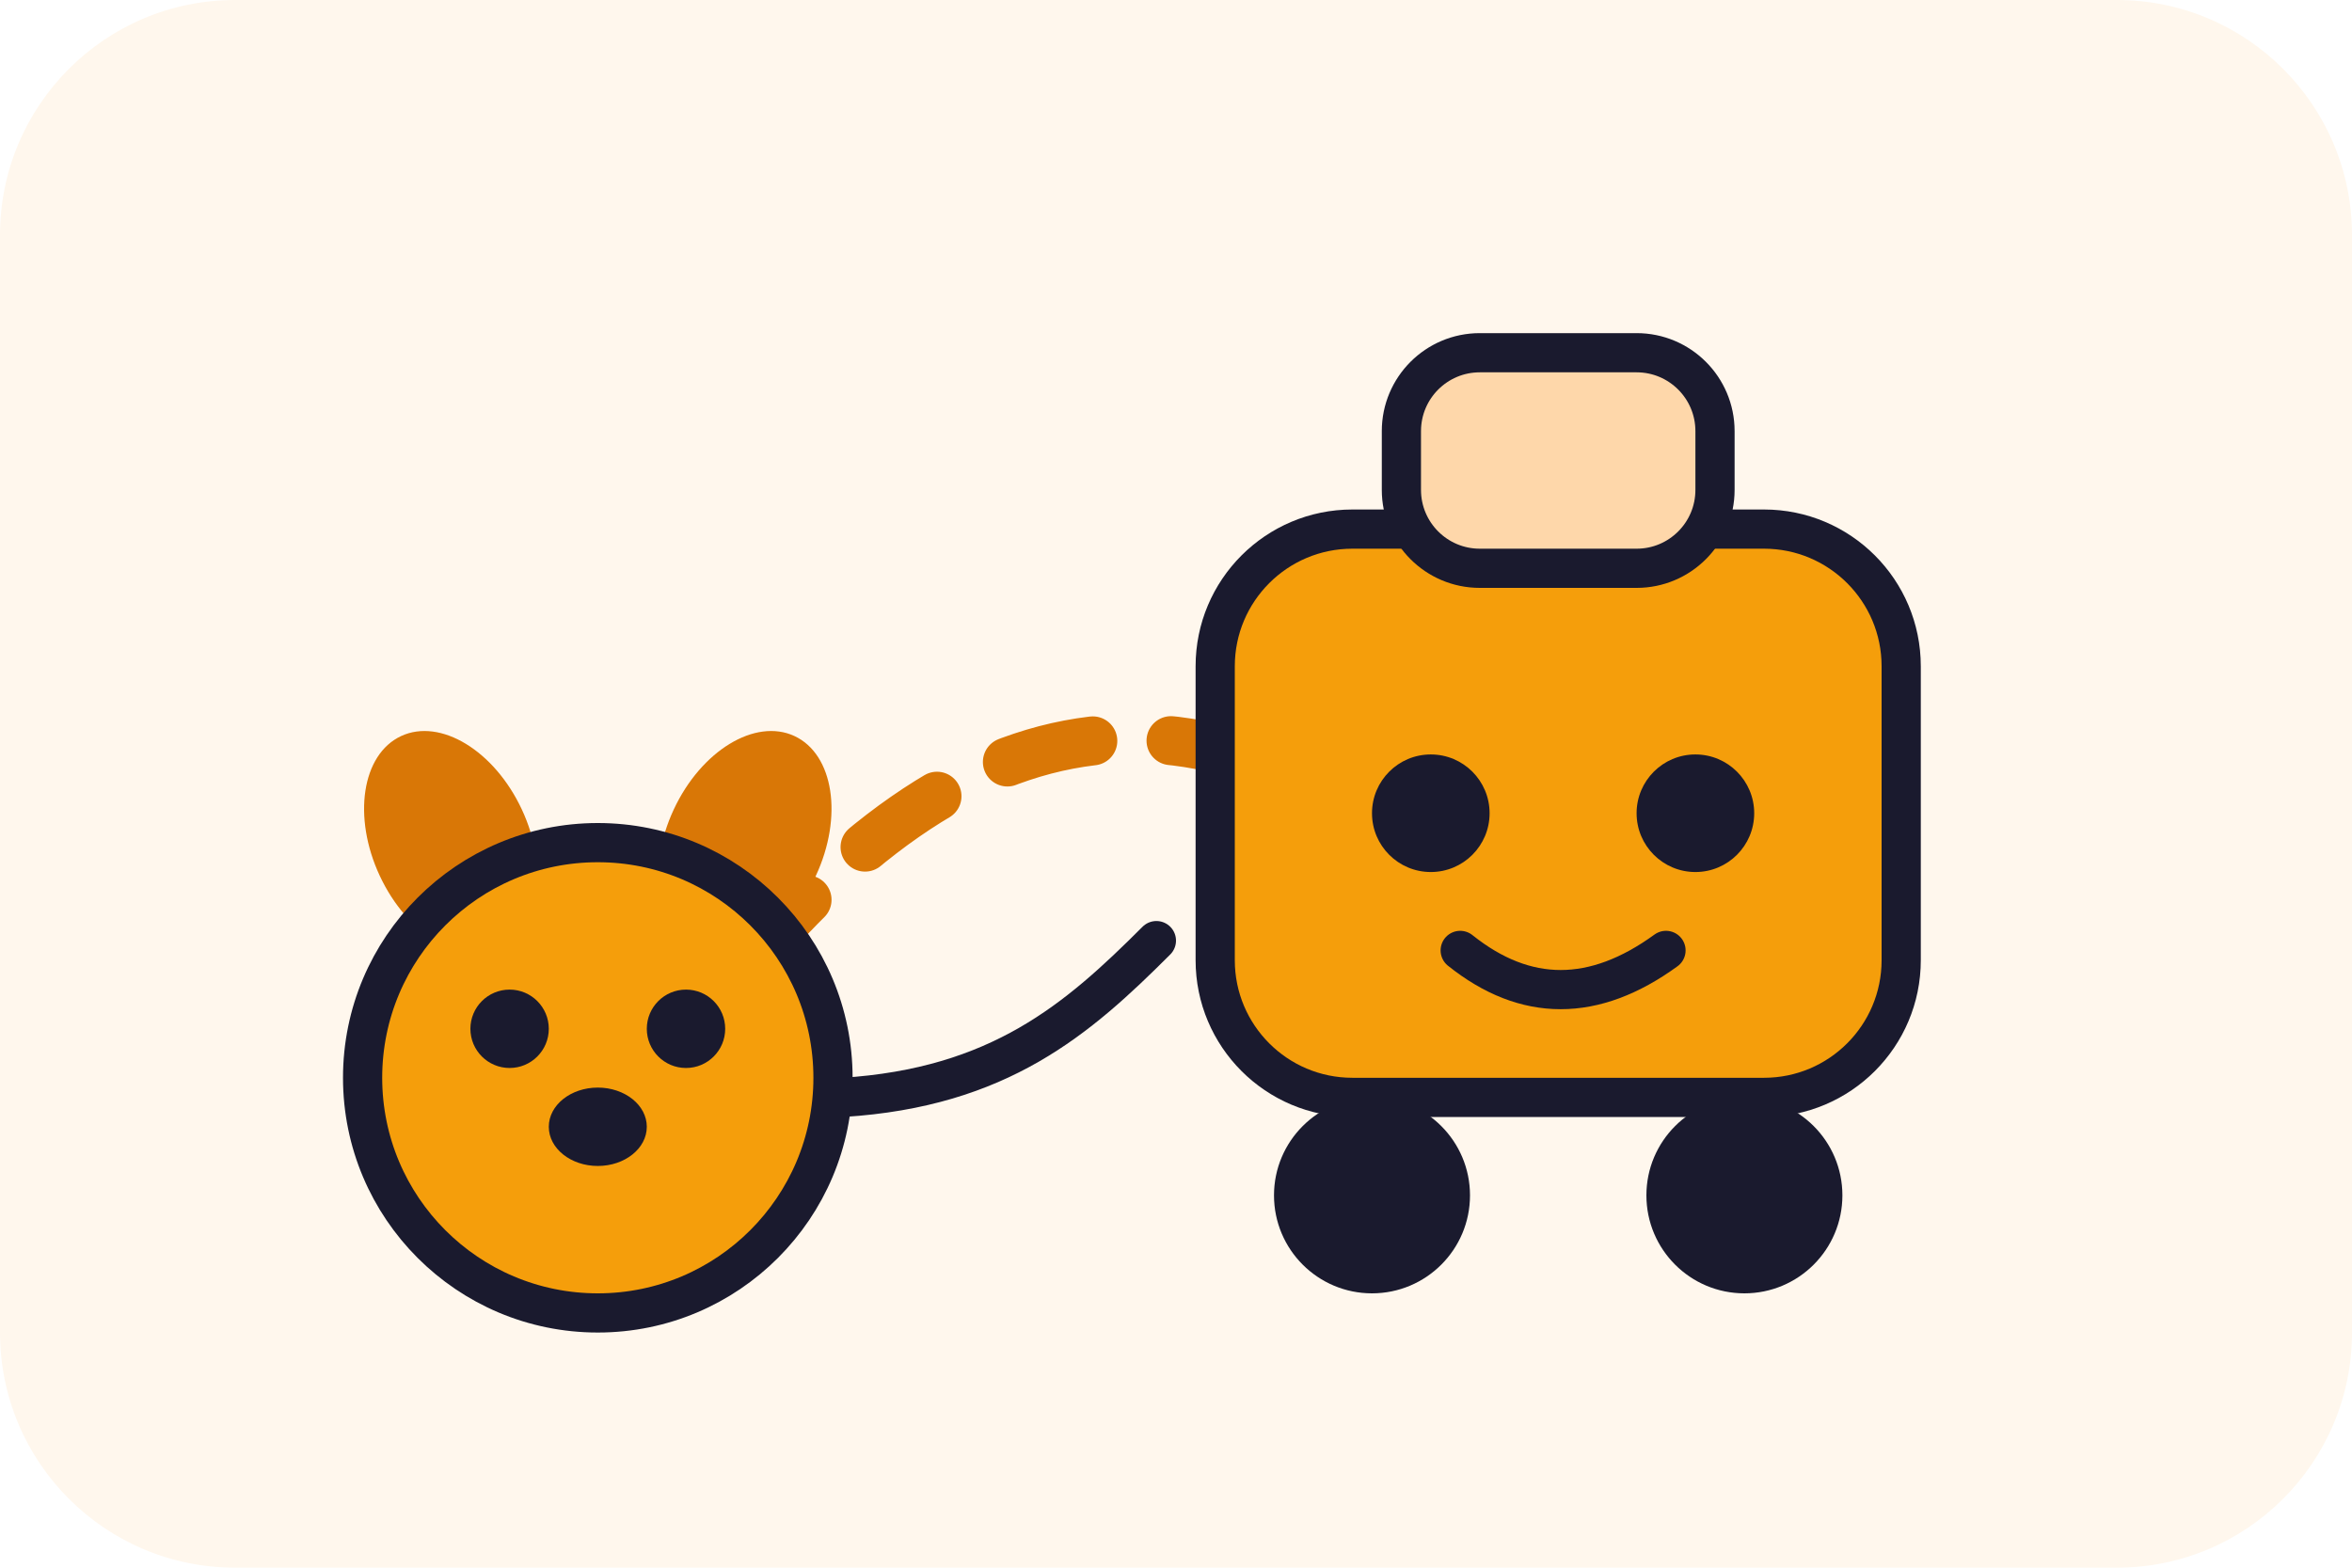
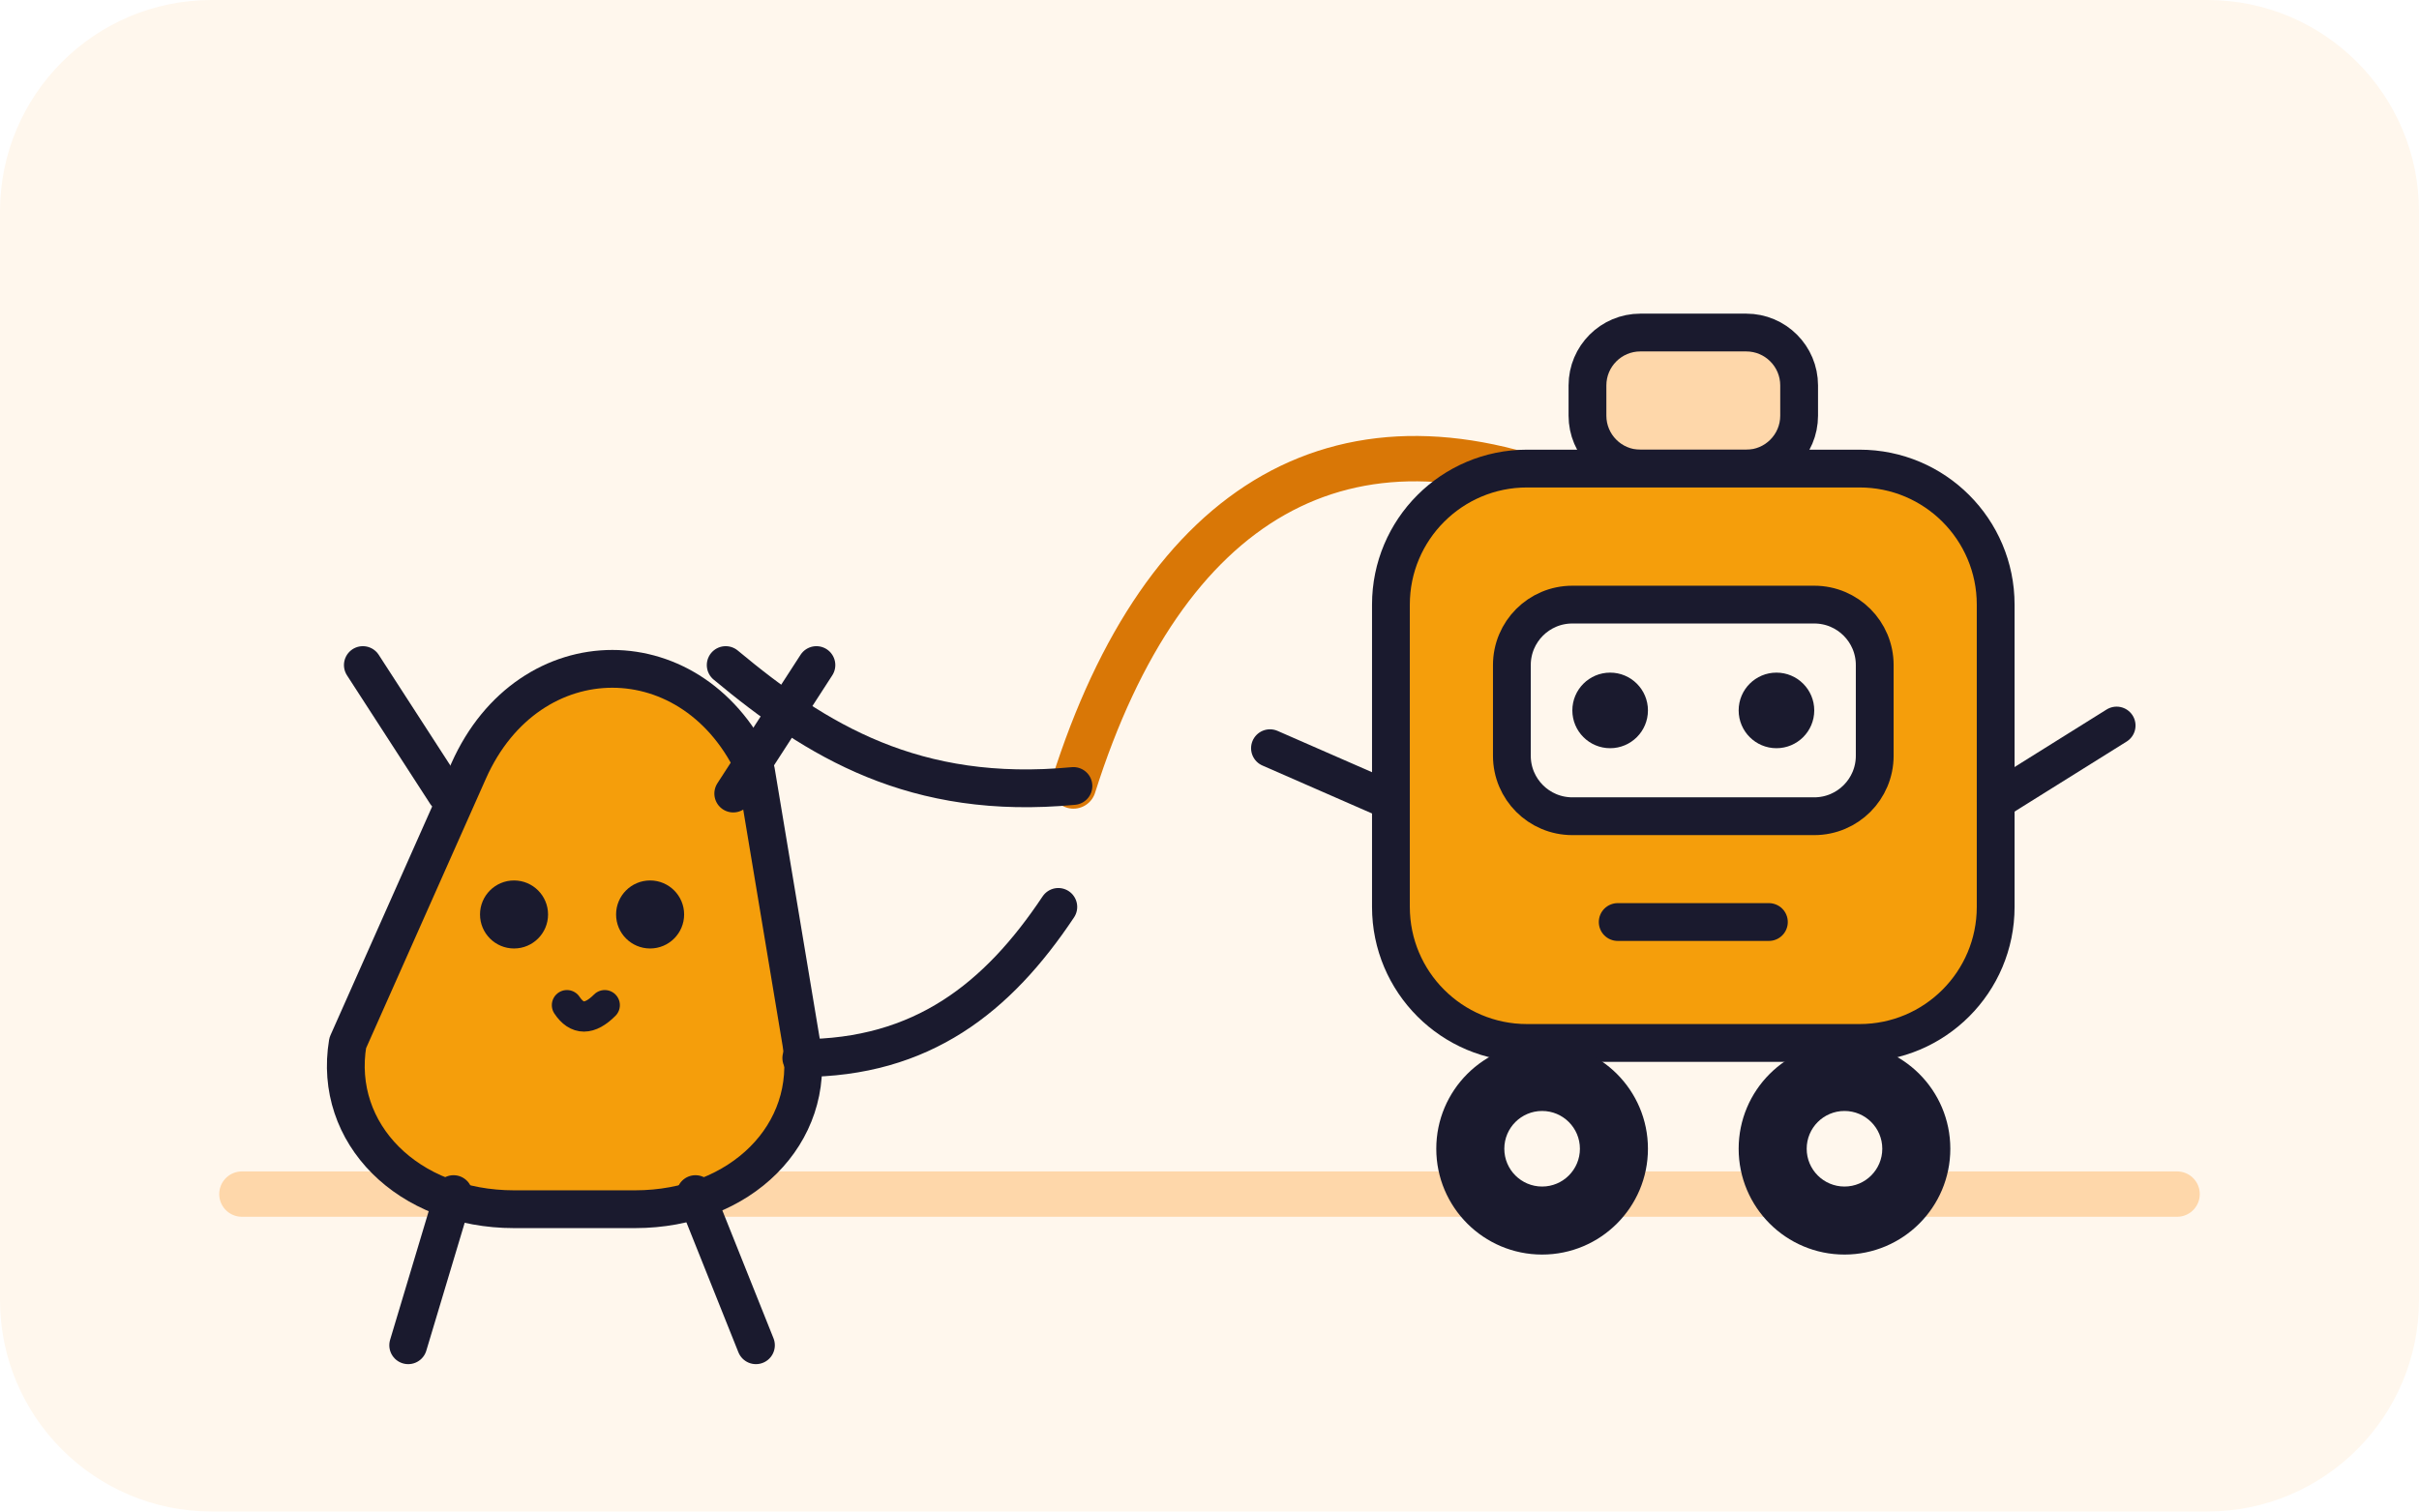
- <svg xmlns="http://www.w3.org/2000/svg" viewBox="0 0 240 160" role="img" aria-labelledby="title desc">
-   <rect width="240" height="160" rx="24" fill="#fff7ed" />
-   <path d="M66 112 C92 74 116 66 144 86" fill="none" stroke="#d97706" stroke-width="5" stroke-linecap="round" stroke-dasharray="9 8" />
-   <g transform="translate(124 36)">
-     <rect x="0" y="18" width="70" height="58" rx="14" fill="#f59e0b" stroke="#1a1a2e" stroke-width="4" />
-     <rect x="19" y="0" width="32" height="22" rx="8" fill="#fed7aa" stroke="#1a1a2e" stroke-width="4" />
-     <circle cx="22" cy="47" r="6" fill="#1a1a2e" />
-     <circle cx="49" cy="47" r="6" fill="#1a1a2e" />
-     <path d="M25 61 Q35 69 46 61" fill="none" stroke="#1a1a2e" stroke-width="4" stroke-linecap="round" />
-     <circle cx="16" cy="86" r="10" fill="#1a1a2e" />
-     <circle cx="54" cy="86" r="10" fill="#1a1a2e" />
+ <svg xmlns="http://www.w3.org/2000/svg" viewBox="0 0 320 200" role="img" aria-labelledby="title desc">
+   <rect width="320" height="200" rx="28" fill="#fff7ed" />
+   <path d="M32 158 H288" stroke="#fed7aa" stroke-width="6" stroke-linecap="round" />
+   <g transform="translate(44 82)">
+     <path d="M18 20 C26 2 48 2 56 20 L62 56 C64 68 54 78 40 78 H24 C10 78 0 68 2 56 Z" fill="#f59e0b" stroke="#1a1a2e" stroke-width="5" stroke-linejoin="round" />
+     <path d="M15 23 L4 6" stroke="#1a1a2e" stroke-width="5" stroke-linecap="round" />
+     <path d="M53 23 L64 6" stroke="#1a1a2e" stroke-width="5" stroke-linecap="round" />
+     <circle cx="24" cy="39" r="4.5" fill="#1a1a2e" />
+     <circle cx="42" cy="39" r="4.5" fill="#1a1a2e" />
+     <path d="M31 51 Q33 54 36 51" fill="none" stroke="#1a1a2e" stroke-width="4" stroke-linecap="round" />
+     <path d="M16 76 L10 96" stroke="#1a1a2e" stroke-width="5" stroke-linecap="round" />
+     <path d="M48 76 L56 96" stroke="#1a1a2e" stroke-width="5" stroke-linecap="round" />
+     <path d="M62 58 C78 58 88 50 96 38" fill="none" stroke="#1a1a2e" stroke-width="5" stroke-linecap="round" />
  </g>
-   <g transform="translate(34 86)">
-     <ellipse cx="12" cy="0" rx="8" ry="12" fill="#d97706" transform="rotate(-25 12 0)" />
-     <ellipse cx="42" cy="0" rx="8" ry="12" fill="#d97706" transform="rotate(25 42 0)" />
-     <circle cx="27" cy="24" r="24" fill="#f59e0b" stroke="#1a1a2e" stroke-width="4" />
-     <circle cx="18" cy="19" r="4" fill="#1a1a2e" />
-     <circle cx="36" cy="19" r="4" fill="#1a1a2e" />
-     <ellipse cx="27" cy="29" rx="5" ry="4" fill="#1a1a2e" />
-     <path d="M52 26 C68 25 76 18 84 10" fill="none" stroke="#1a1a2e" stroke-width="4" stroke-linecap="round" />
+   <path d="M142 104 C154 66 178 52 210 66" fill="none" stroke="#d97706" stroke-width="6" stroke-linecap="round" />
+   <path d="M142 104 C121 106 108 98 96 88" fill="none" stroke="#1a1a2e" stroke-width="5" stroke-linecap="round" />
+   <g transform="translate(184 44)">
+     <rect x="26" y="0" width="28" height="18" rx="7" fill="#fed7aa" stroke="#1a1a2e" stroke-width="5" />
+     <rect x="0" y="18" width="80" height="76" rx="18" fill="#f59e0b" stroke="#1a1a2e" stroke-width="5" />
+     <rect x="16" y="36" width="48" height="28" rx="8" fill="#fff7ed" stroke="#1a1a2e" stroke-width="5" />
+     <circle cx="29" cy="50" r="5" fill="#1a1a2e" />
+     <circle cx="51" cy="50" r="5" fill="#1a1a2e" />
+     <path d="M30 78 H50" stroke="#1a1a2e" stroke-width="5" stroke-linecap="round" />
+     <path d="M-16 55 L0 62" stroke="#1a1a2e" stroke-width="5" stroke-linecap="round" />
+     <path d="M80 62 L96 52" stroke="#1a1a2e" stroke-width="5" stroke-linecap="round" />
+     <circle cx="20" cy="108" r="14" fill="#1a1a2e" />
+     <circle cx="60" cy="108" r="14" fill="#1a1a2e" />
+     <circle cx="20" cy="108" r="5" fill="#fff7ed" />
+     <circle cx="60" cy="108" r="5" fill="#fff7ed" />
  </g>
</svg>
